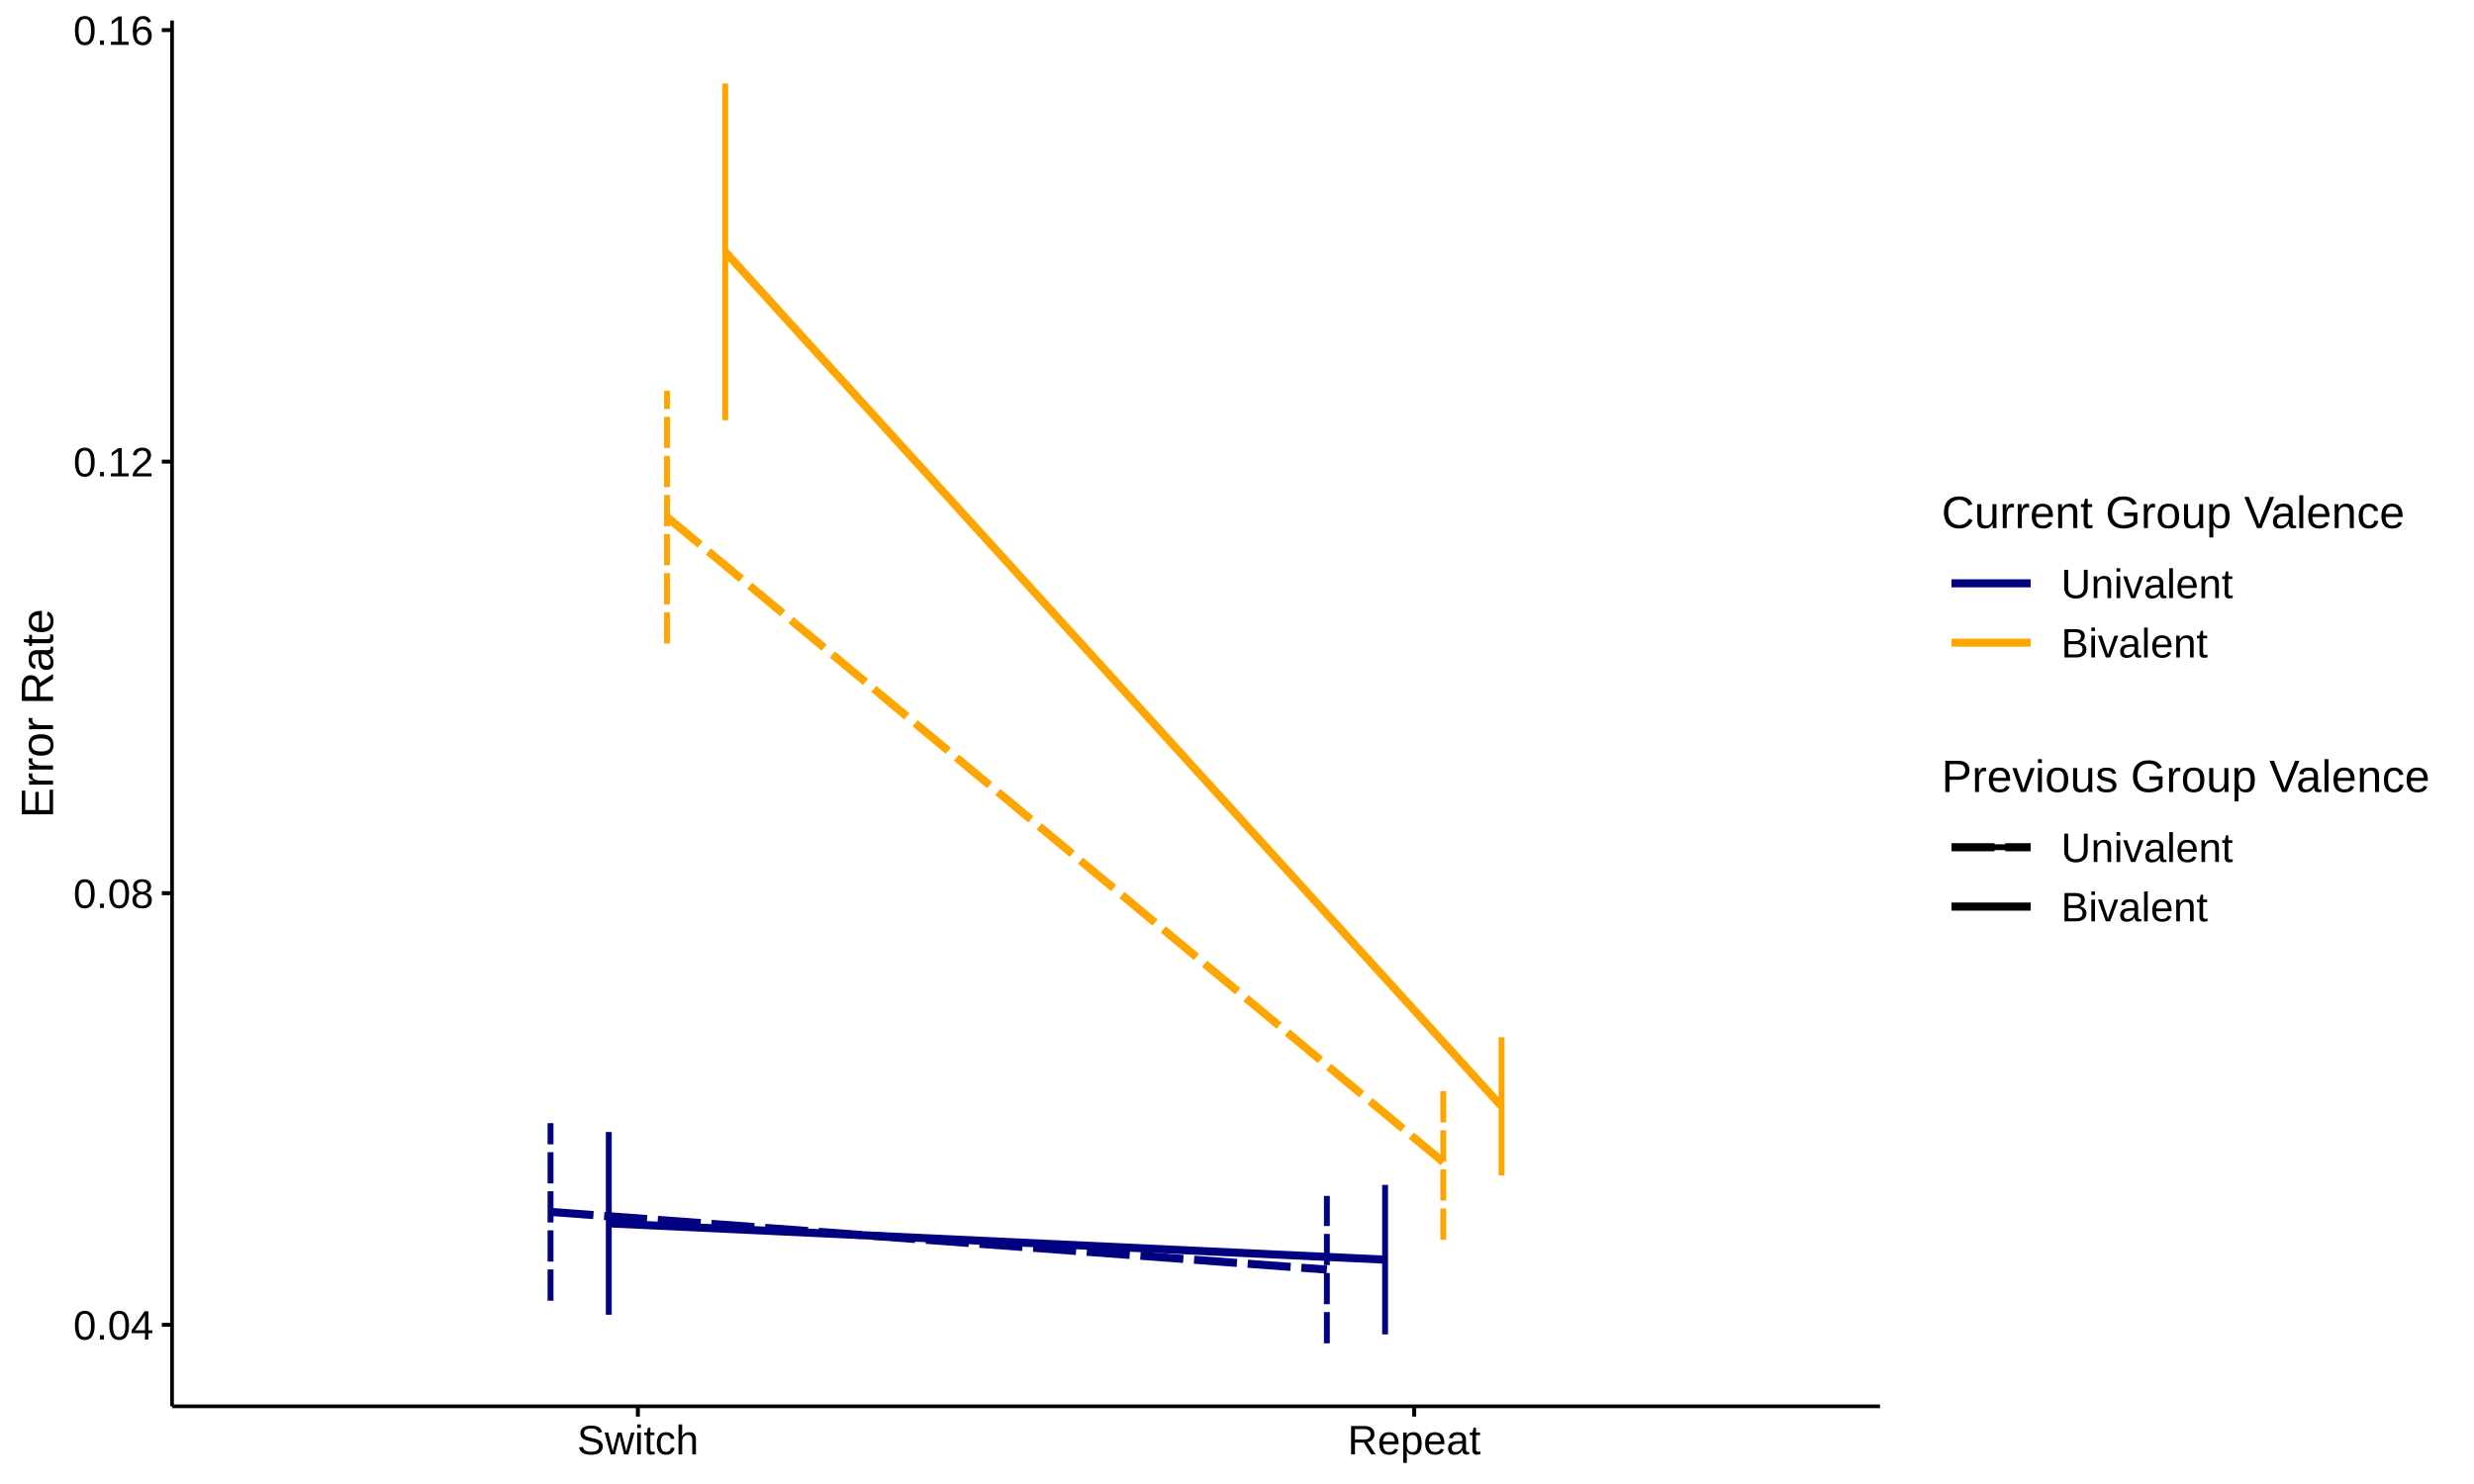
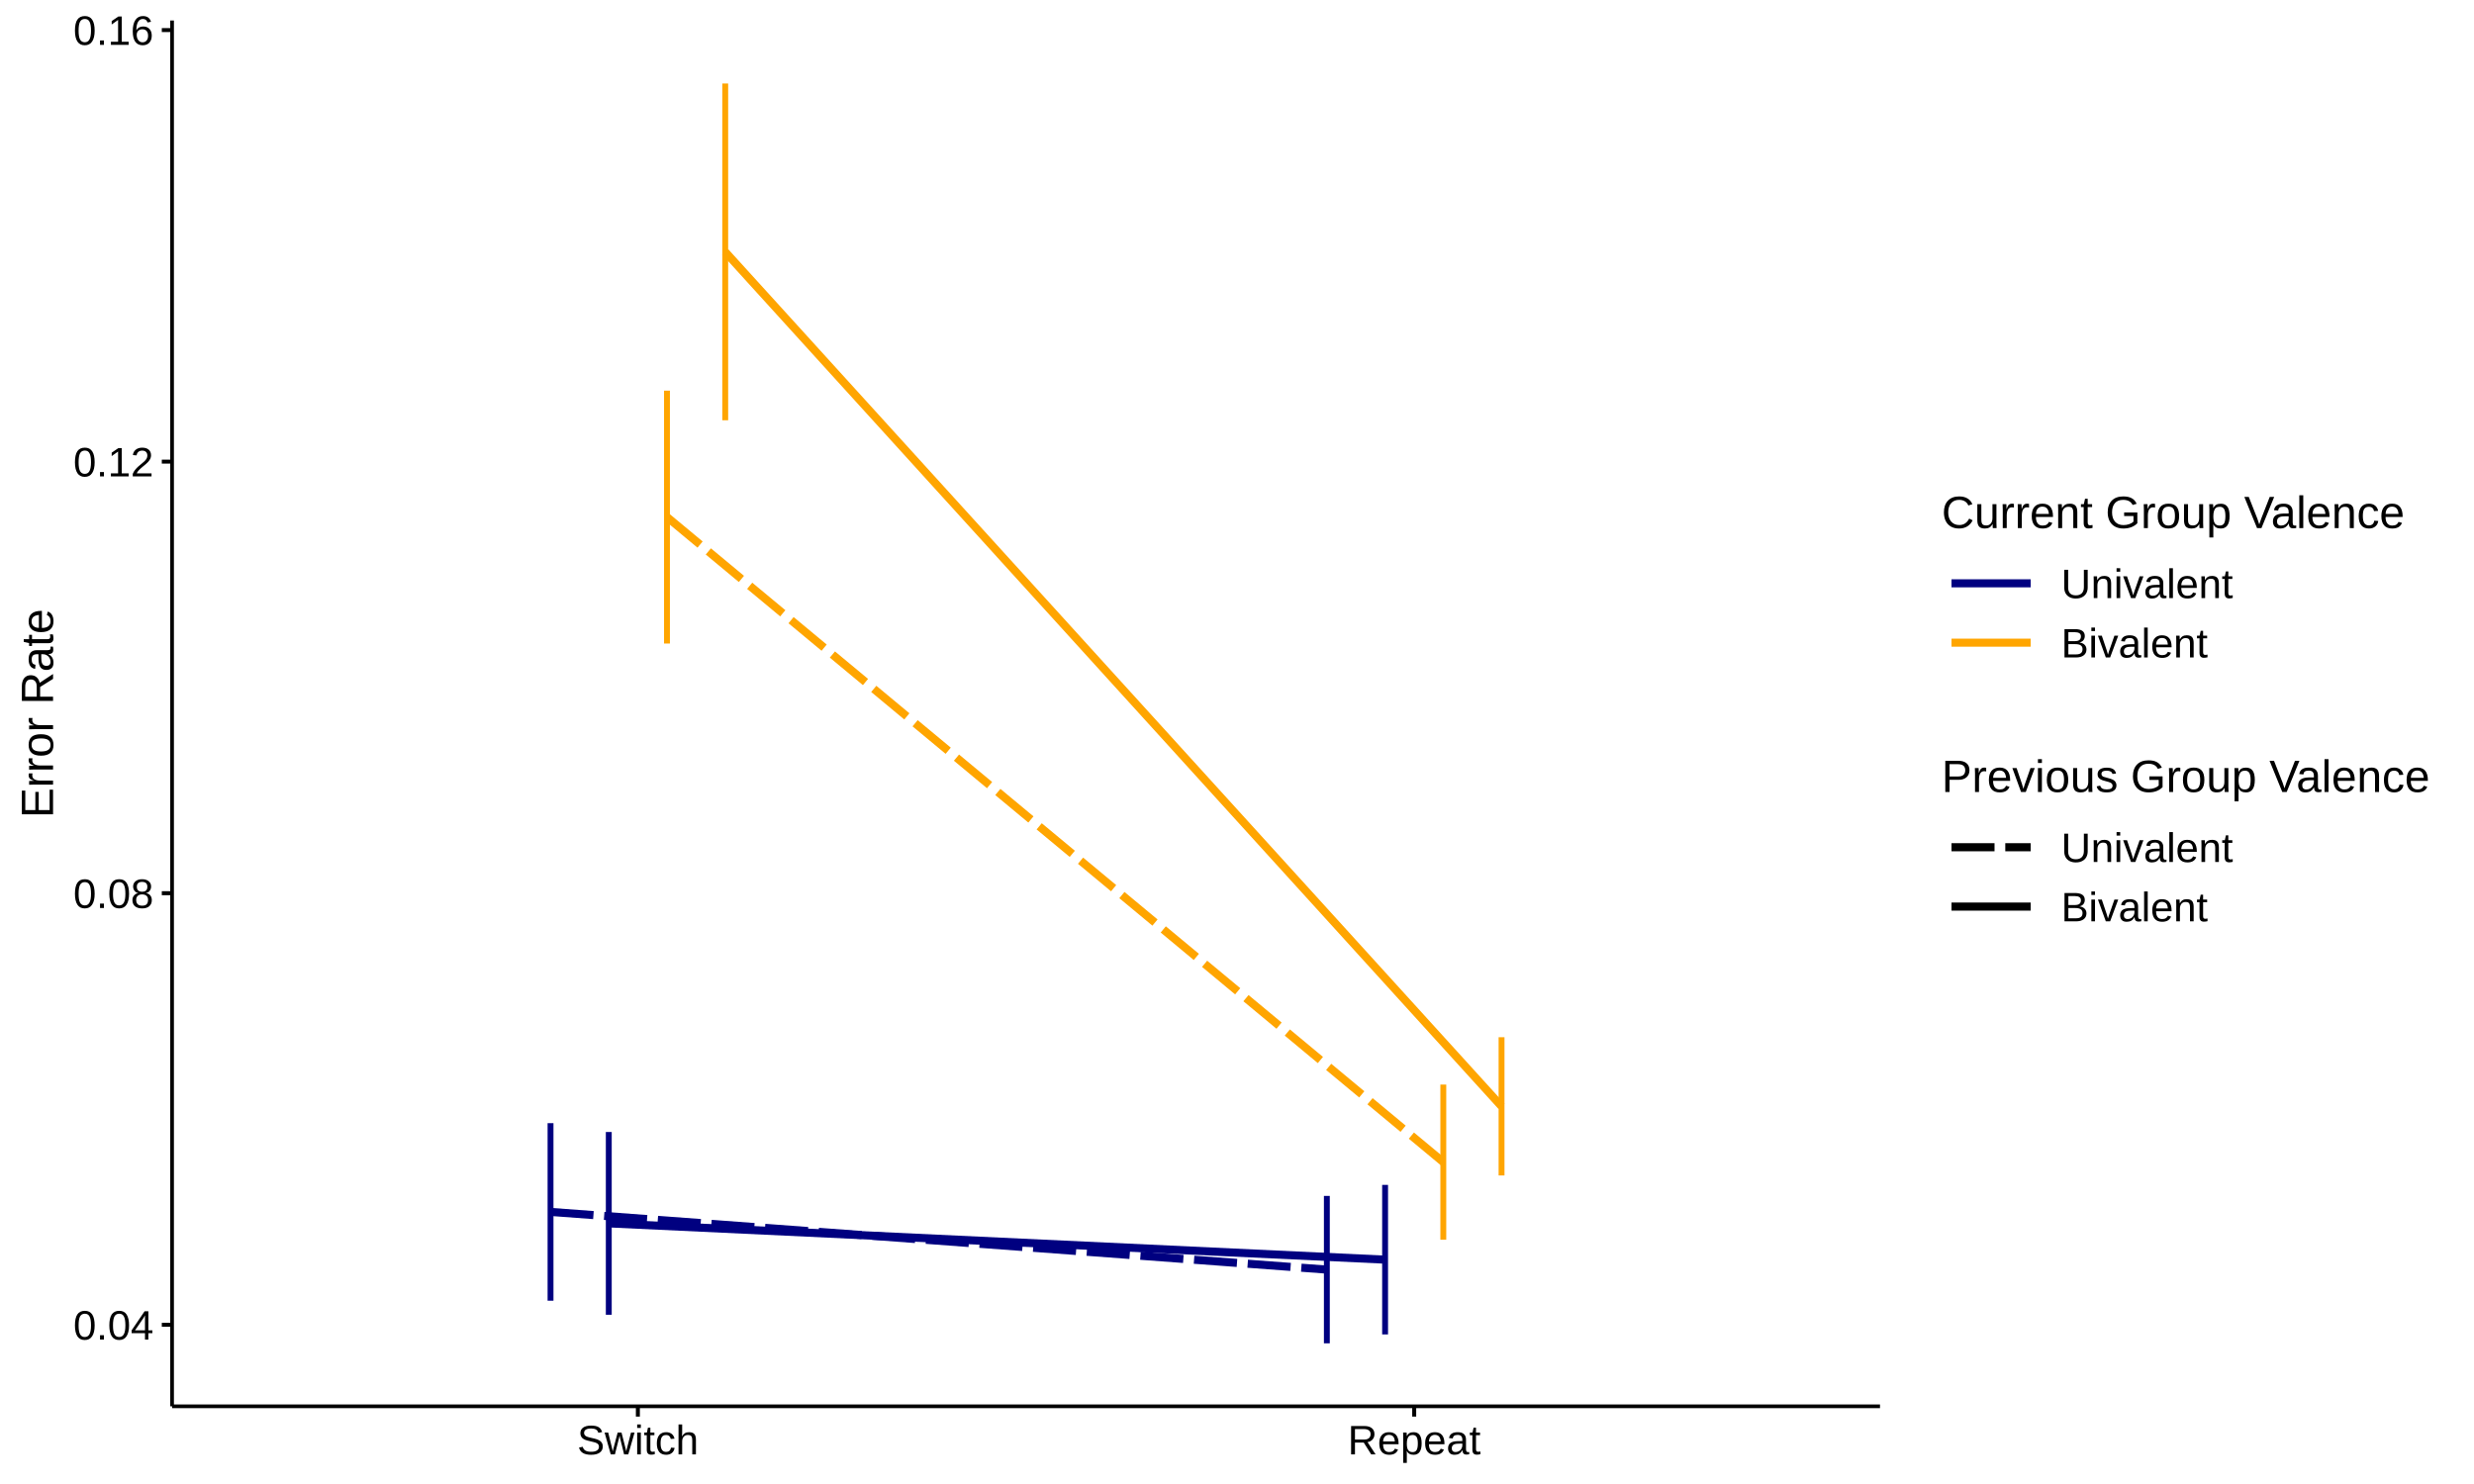
<svg xmlns="http://www.w3.org/2000/svg" class="svglite" width="720.00pt" height="432.00pt" viewBox="0 0 720.00 432.00">
  <defs>
    <style type="text/css">
    .svglite line, .svglite polyline, .svglite polygon, .svglite path, .svglite rect, .svglite circle {
      fill: none;
      stroke: #000000;
      stroke-linecap: round;
      stroke-linejoin: round;
      stroke-miterlimit: 10.00;
    }
    .svglite text {
      white-space: pre;
    }
  </style>
  </defs>
  <rect width="100%" height="100%" style="stroke: none; fill: #FFFFFF;" />
  <defs>
    <clipPath id="cpMC4wMHw3MjAuMDB8MC4wMHw0MzIuMDA=">
      <rect x="0.00" y="0.00" width="720.00" height="432.00" />
    </clipPath>
  </defs>
  <g clip-path="url(#cpMC4wMHw3MjAuMDB8MC4wMHw0MzIuMDA=)">
    <rect x="0.00" y="0.00" width="720.00" height="432.00" style="stroke-width: 1.16; stroke: #FFFFFF; fill: #FFFFFF;" />
  </g>
  <defs>
    <clipPath id="cpNTAuMDh8NTQ3LjEzfDUuOTh8NDA5LjM4">
      <rect x="50.08" y="5.98" width="497.05" height="403.40" />
    </clipPath>
  </defs>
  <g clip-path="url(#cpNTAuMDh8NTQ3LjEzfDUuOTh8NDA5LjM4)">
    <rect x="50.08" y="5.98" width="497.05" height="403.40" style="stroke-width: 1.16; stroke: none; fill: #FFFFFF;" />
    <polyline points="160.22,352.79 386.15,369.59 " style="stroke-width: 2.35; stroke: #000080; stroke-dasharray: 12.52,3.13; stroke-linecap: butt;" />
    <polyline points="177.17,356.13 403.10,366.69 " style="stroke-width: 2.35; stroke: #000080; stroke-linecap: butt;" />
    <polyline points="194.11,150.52 420.04,338.30 " style="stroke-width: 2.35; stroke: #FFA500; stroke-dasharray: 12.52,3.13; stroke-linecap: butt;" />
    <polyline points="211.06,73.33 436.99,322.06 " style="stroke-width: 2.35; stroke: #FFA500; stroke-linecap: butt;" />
-     <polyline points="386.15,391.05 386.15,391.05 " style="stroke-width: 1.71; stroke: #000080; stroke-dasharray: 9.10,2.28; stroke-linecap: butt;" />
-     <polyline points="386.15,391.05 386.15,348.14 " style="stroke-width: 1.71; stroke: #000080; stroke-dasharray: 9.10,2.28; stroke-linecap: butt;" />
-     <polyline points="386.15,348.14 386.15,348.14 " style="stroke-width: 1.71; stroke: #000080; stroke-dasharray: 9.10,2.28; stroke-linecap: butt;" />
-     <polyline points="160.22,378.64 160.22,378.64 " style="stroke-width: 1.71; stroke: #000080; stroke-dasharray: 9.10,2.28; stroke-linecap: butt;" />
-     <polyline points="160.22,378.64 160.22,326.95 " style="stroke-width: 1.71; stroke: #000080; stroke-dasharray: 9.10,2.28; stroke-linecap: butt;" />
-     <polyline points="160.22,326.95 160.22,326.95 " style="stroke-width: 1.71; stroke: #000080; stroke-dasharray: 9.10,2.28; stroke-linecap: butt;" />
+     <polyline points="386.15,391.05 386.15,391.05 " style="stroke-width: 1.71; stroke: #000080; stroke-linecap: butt;" />
+     <polyline points="386.15,391.05 386.15,348.14 " style="stroke-width: 1.71; stroke: #000080; stroke-linecap: butt;" />
+     <polyline points="386.15,348.14 386.15,348.14 " style="stroke-width: 1.71; stroke: #000080; stroke-linecap: butt;" />
+     <polyline points="160.22,378.64 160.22,378.64 " style="stroke-width: 1.71; stroke: #000080; stroke-linecap: butt;" />
+     <polyline points="160.22,378.64 160.22,326.95 " style="stroke-width: 1.71; stroke: #000080; stroke-linecap: butt;" />
+     <polyline points="160.22,326.95 160.22,326.95 " style="stroke-width: 1.71; stroke: #000080; stroke-linecap: butt;" />
    <polyline points="403.10,388.45 403.10,388.45 " style="stroke-width: 1.71; stroke: #000080; stroke-linecap: butt;" />
    <polyline points="403.10,388.45 403.10,344.93 " style="stroke-width: 1.71; stroke: #000080; stroke-linecap: butt;" />
    <polyline points="403.10,344.93 403.10,344.93 " style="stroke-width: 1.71; stroke: #000080; stroke-linecap: butt;" />
    <polyline points="177.17,382.73 177.17,382.73 " style="stroke-width: 1.71; stroke: #000080; stroke-linecap: butt;" />
    <polyline points="177.17,382.73 177.17,329.53 " style="stroke-width: 1.71; stroke: #000080; stroke-linecap: butt;" />
    <polyline points="177.17,329.53 177.17,329.53 " style="stroke-width: 1.71; stroke: #000080; stroke-linecap: butt;" />
-     <polyline points="420.04,360.88 420.04,360.88 " style="stroke-width: 1.71; stroke: #FFA500; stroke-dasharray: 9.10,2.28; stroke-linecap: butt;" />
-     <polyline points="420.04,360.88 420.04,315.72 " style="stroke-width: 1.71; stroke: #FFA500; stroke-dasharray: 9.10,2.28; stroke-linecap: butt;" />
-     <polyline points="420.04,315.72 420.04,315.72 " style="stroke-width: 1.71; stroke: #FFA500; stroke-dasharray: 9.10,2.28; stroke-linecap: butt;" />
-     <polyline points="194.11,187.33 194.11,187.33 " style="stroke-width: 1.71; stroke: #FFA500; stroke-dasharray: 9.10,2.28; stroke-linecap: butt;" />
-     <polyline points="194.11,187.33 194.11,113.72 " style="stroke-width: 1.71; stroke: #FFA500; stroke-dasharray: 9.10,2.28; stroke-linecap: butt;" />
-     <polyline points="194.11,113.72 194.11,113.72 " style="stroke-width: 1.71; stroke: #FFA500; stroke-dasharray: 9.10,2.28; stroke-linecap: butt;" />
+     <polyline points="420.04,360.88 420.04,360.88 " style="stroke-width: 1.71; stroke: #FFA500; stroke-linecap: butt;" />
+     <polyline points="420.04,360.88 420.04,315.72 " style="stroke-width: 1.71; stroke: #FFA500; stroke-linecap: butt;" />
+     <polyline points="420.04,315.72 420.04,315.72 " style="stroke-width: 1.71; stroke: #FFA500; stroke-linecap: butt;" />
+     <polyline points="194.11,187.33 194.11,187.33 " style="stroke-width: 1.71; stroke: #FFA500; stroke-linecap: butt;" />
+     <polyline points="194.11,187.33 194.11,113.72 " style="stroke-width: 1.71; stroke: #FFA500; stroke-linecap: butt;" />
+     <polyline points="194.11,113.72 194.11,113.72 " style="stroke-width: 1.71; stroke: #FFA500; stroke-linecap: butt;" />
    <polyline points="436.99,342.18 436.99,342.18 " style="stroke-width: 1.71; stroke: #FFA500; stroke-linecap: butt;" />
    <polyline points="436.99,342.18 436.99,301.94 " style="stroke-width: 1.71; stroke: #FFA500; stroke-linecap: butt;" />
    <polyline points="436.99,301.94 436.99,301.94 " style="stroke-width: 1.71; stroke: #FFA500; stroke-linecap: butt;" />
    <polyline points="211.06,122.34 211.06,122.34 " style="stroke-width: 1.71; stroke: #FFA500; stroke-linecap: butt;" />
    <polyline points="211.06,122.34 211.06,24.31 " style="stroke-width: 1.71; stroke: #FFA500; stroke-linecap: butt;" />
    <polyline points="211.06,24.31 211.06,24.31 " style="stroke-width: 1.71; stroke: #FFA500; stroke-linecap: butt;" />
  </g>
  <g clip-path="url(#cpMC4wMHw3MjAuMDB8MC4wMHw0MzIuMDA=)">
    <polyline points="50.08,409.38 50.08,5.98 " style="stroke-width: 1.07; stroke-linecap: butt;" />
    <text x="44.70" y="389.96" text-anchor="end" style="font-size: 12.00px; font-family: &quot;Arial&quot;;" textLength="23.36px" lengthAdjust="spacingAndGlyphs">0.04</text>
    <text x="44.70" y="264.32" text-anchor="end" style="font-size: 12.00px; font-family: &quot;Arial&quot;;" textLength="23.36px" lengthAdjust="spacingAndGlyphs">0.08</text>
    <text x="44.70" y="138.69" text-anchor="end" style="font-size: 12.00px; font-family: &quot;Arial&quot;;" textLength="23.36px" lengthAdjust="spacingAndGlyphs">0.12</text>
    <text x="44.70" y="13.05" text-anchor="end" style="font-size: 12.00px; font-family: &quot;Arial&quot;;" textLength="23.36px" lengthAdjust="spacingAndGlyphs">0.16</text>
    <polyline points="47.09,385.65 50.08,385.65 " style="stroke-width: 1.16; stroke-linecap: butt;" />
    <polyline points="47.09,260.02 50.08,260.02 " style="stroke-width: 1.16; stroke-linecap: butt;" />
    <polyline points="47.09,134.38 50.08,134.38 " style="stroke-width: 1.16; stroke-linecap: butt;" />
    <polyline points="47.09,8.75 50.08,8.75 " style="stroke-width: 1.16; stroke-linecap: butt;" />
    <polyline points="50.08,409.38 547.13,409.38 " style="stroke-width: 1.07; stroke-linecap: butt;" />
    <polyline points="185.64,412.37 185.64,409.38 " style="stroke-width: 1.16; stroke-linecap: butt;" />
    <polyline points="411.57,412.37 411.57,409.38 " style="stroke-width: 1.16; stroke-linecap: butt;" />
    <text x="185.64" y="423.37" text-anchor="middle" style="font-size: 12.00px; font-family: &quot;Arial&quot;;" textLength="35.34px" lengthAdjust="spacingAndGlyphs">Switch</text>
    <text x="411.57" y="423.37" text-anchor="middle" style="font-size: 12.00px; font-family: &quot;Arial&quot;;" textLength="38.70px" lengthAdjust="spacingAndGlyphs">Repeat</text>
    <text transform="translate(15.44,207.68) rotate(-90)" text-anchor="middle" style="font-size: 13.20px; font-family: &quot;Arial&quot;;" textLength="60.84px" lengthAdjust="spacingAndGlyphs">Error Rate</text>
    <rect x="559.08" y="136.83" width="147.60" height="64.87" style="stroke-width: 1.16; stroke: none; fill: #FFFFFF;" />
    <text x="565.06" y="153.73" style="font-size: 13.20px; font-family: &quot;Arial&quot;;" textLength="135.65px" lengthAdjust="spacingAndGlyphs">Current Group Valence</text>
    <rect x="565.06" y="161.16" width="28.80" height="17.28" style="stroke-width: 1.16; stroke: none; fill: #FFFFFF;" />
    <line x1="567.94" y1="169.80" x2="590.98" y2="169.80" style="stroke-width: 2.35; stroke: #000080; stroke-linecap: butt;" />
    <line x1="567.94" y1="169.80" x2="590.98" y2="169.80" style="stroke-width: 1.71; stroke: #000080; stroke-linecap: butt;" />
    <rect x="565.06" y="178.44" width="28.80" height="17.28" style="stroke-width: 1.16; stroke: none; fill: #FFFFFF;" />
    <line x1="567.94" y1="187.08" x2="590.98" y2="187.08" style="stroke-width: 2.35; stroke: #FFA500; stroke-linecap: butt;" />
    <line x1="567.94" y1="187.08" x2="590.98" y2="187.08" style="stroke-width: 1.71; stroke: #FFA500; stroke-linecap: butt;" />
    <text x="599.84" y="174.11" style="font-size: 12.00px; font-family: &quot;Arial&quot;;" textLength="50.03px" lengthAdjust="spacingAndGlyphs">Univalent</text>
    <text x="599.84" y="191.39" style="font-size: 12.00px; font-family: &quot;Arial&quot;;" textLength="42.69px" lengthAdjust="spacingAndGlyphs">Bivalent</text>
    <rect x="559.08" y="213.66" width="154.94" height="64.87" style="stroke-width: 1.16; stroke: none; fill: #FFFFFF;" />
    <text x="565.06" y="230.55" style="font-size: 13.20px; font-family: &quot;Arial&quot;;" textLength="142.98px" lengthAdjust="spacingAndGlyphs">Previous Group Valence</text>
    <rect x="565.06" y="237.99" width="28.80" height="17.28" style="stroke-width: 1.16; stroke: none; fill: #FFFFFF;" />
    <line x1="567.94" y1="246.63" x2="590.98" y2="246.63" style="stroke-width: 2.35; stroke-dasharray: 12.52,3.13; stroke-linecap: butt;" />
-     <line x1="567.94" y1="246.63" x2="590.98" y2="246.63" style="stroke-width: 1.71; stroke-dasharray: 9.10,2.28; stroke-linecap: butt;" />
    <rect x="565.06" y="255.27" width="28.80" height="17.28" style="stroke-width: 1.16; stroke: none; fill: #FFFFFF;" />
    <line x1="567.94" y1="263.91" x2="590.98" y2="263.91" style="stroke-width: 2.35; stroke-linecap: butt;" />
-     <line x1="567.94" y1="263.91" x2="590.98" y2="263.91" style="stroke-width: 1.71; stroke-linecap: butt;" />
    <text x="599.84" y="250.93" style="font-size: 12.00px; font-family: &quot;Arial&quot;;" textLength="50.03px" lengthAdjust="spacingAndGlyphs">Univalent</text>
    <text x="599.84" y="268.21" style="font-size: 12.00px; font-family: &quot;Arial&quot;;" textLength="42.69px" lengthAdjust="spacingAndGlyphs">Bivalent</text>
  </g>
</svg>
